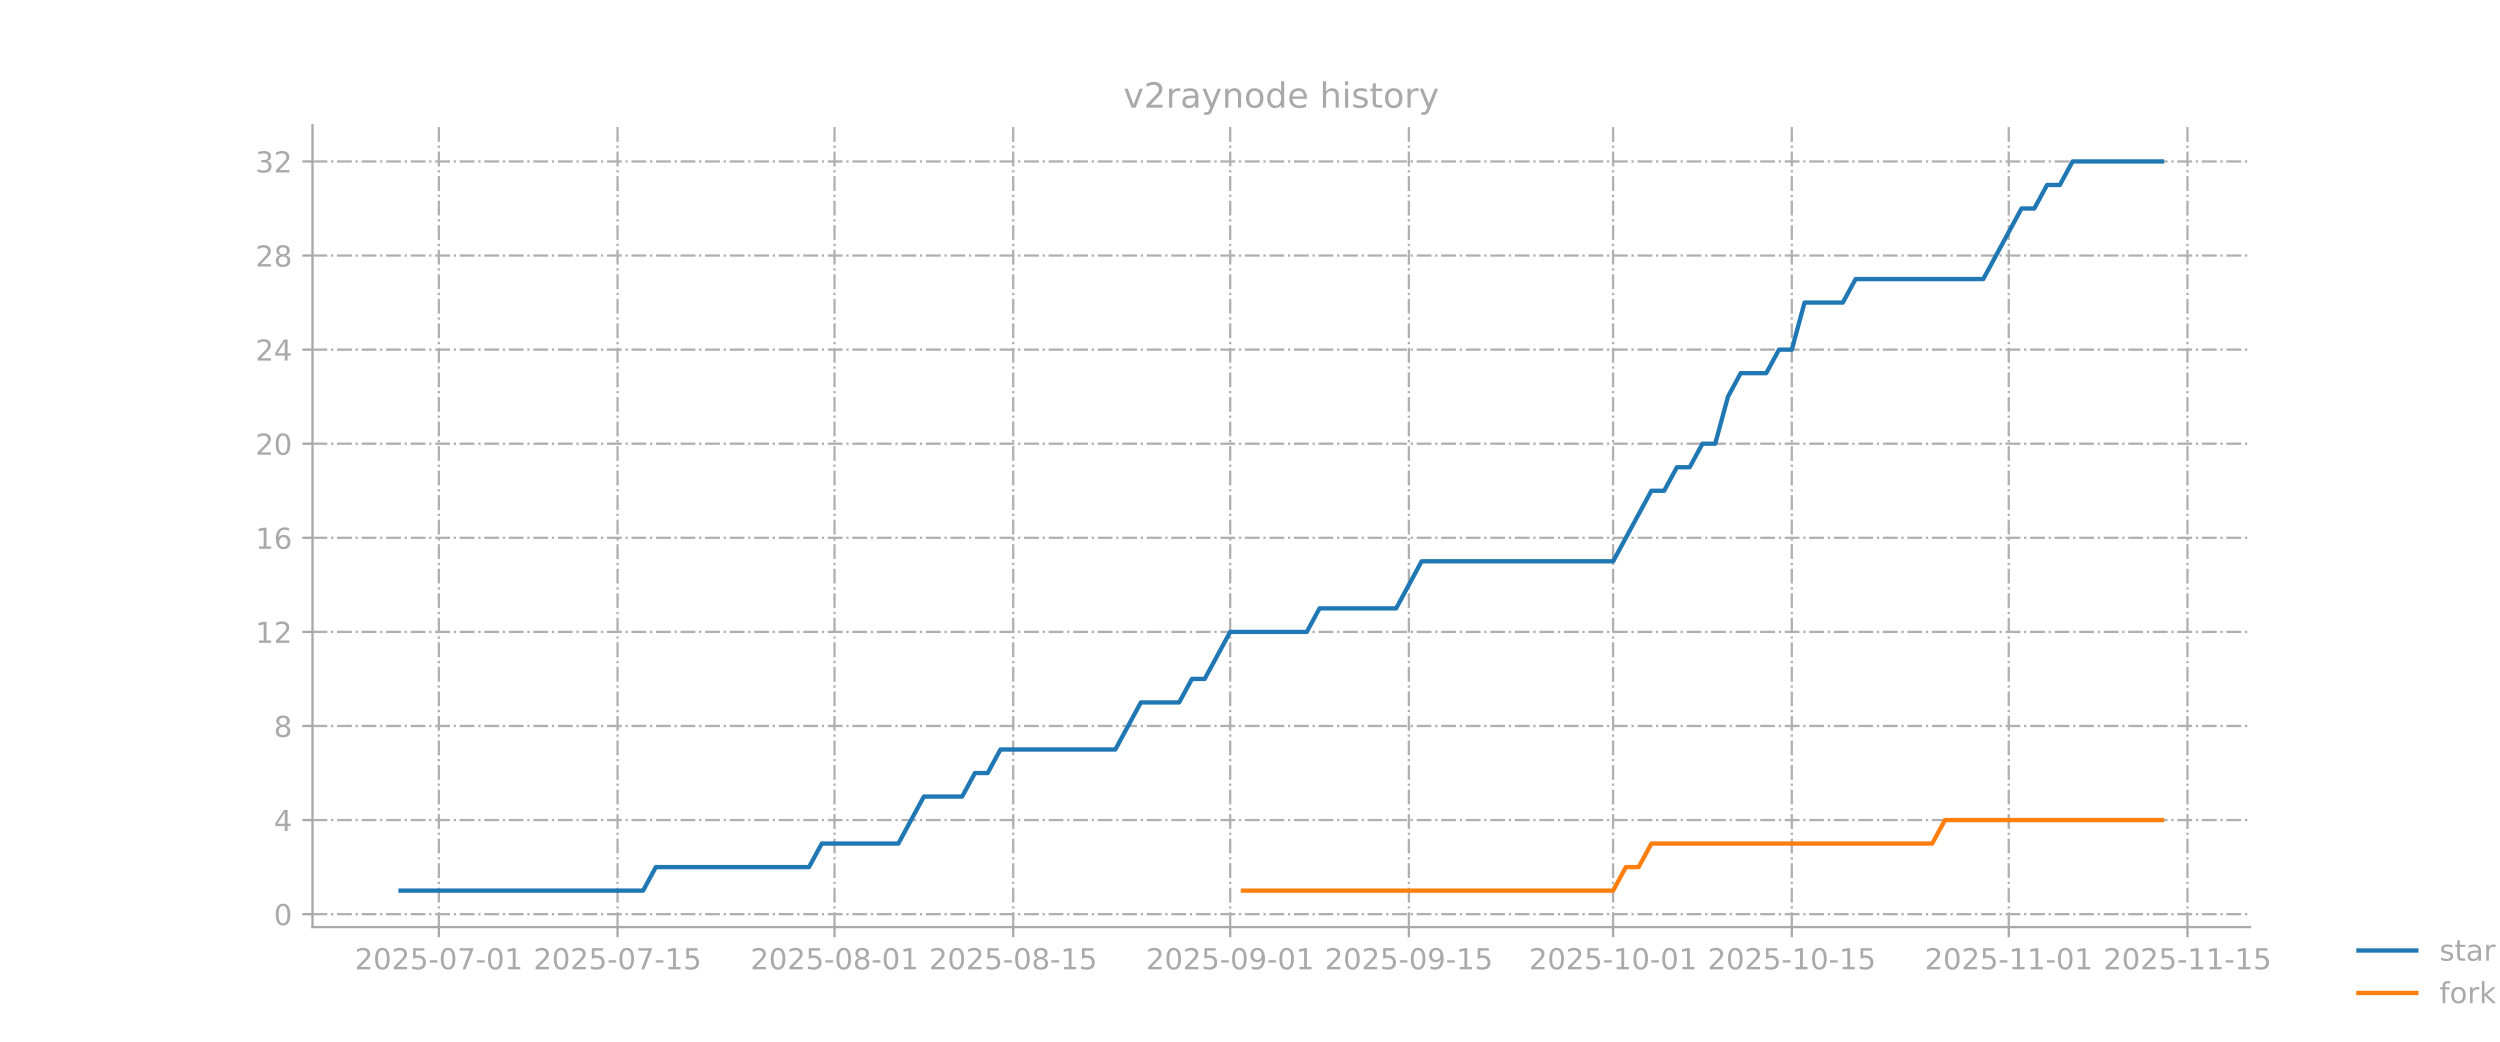
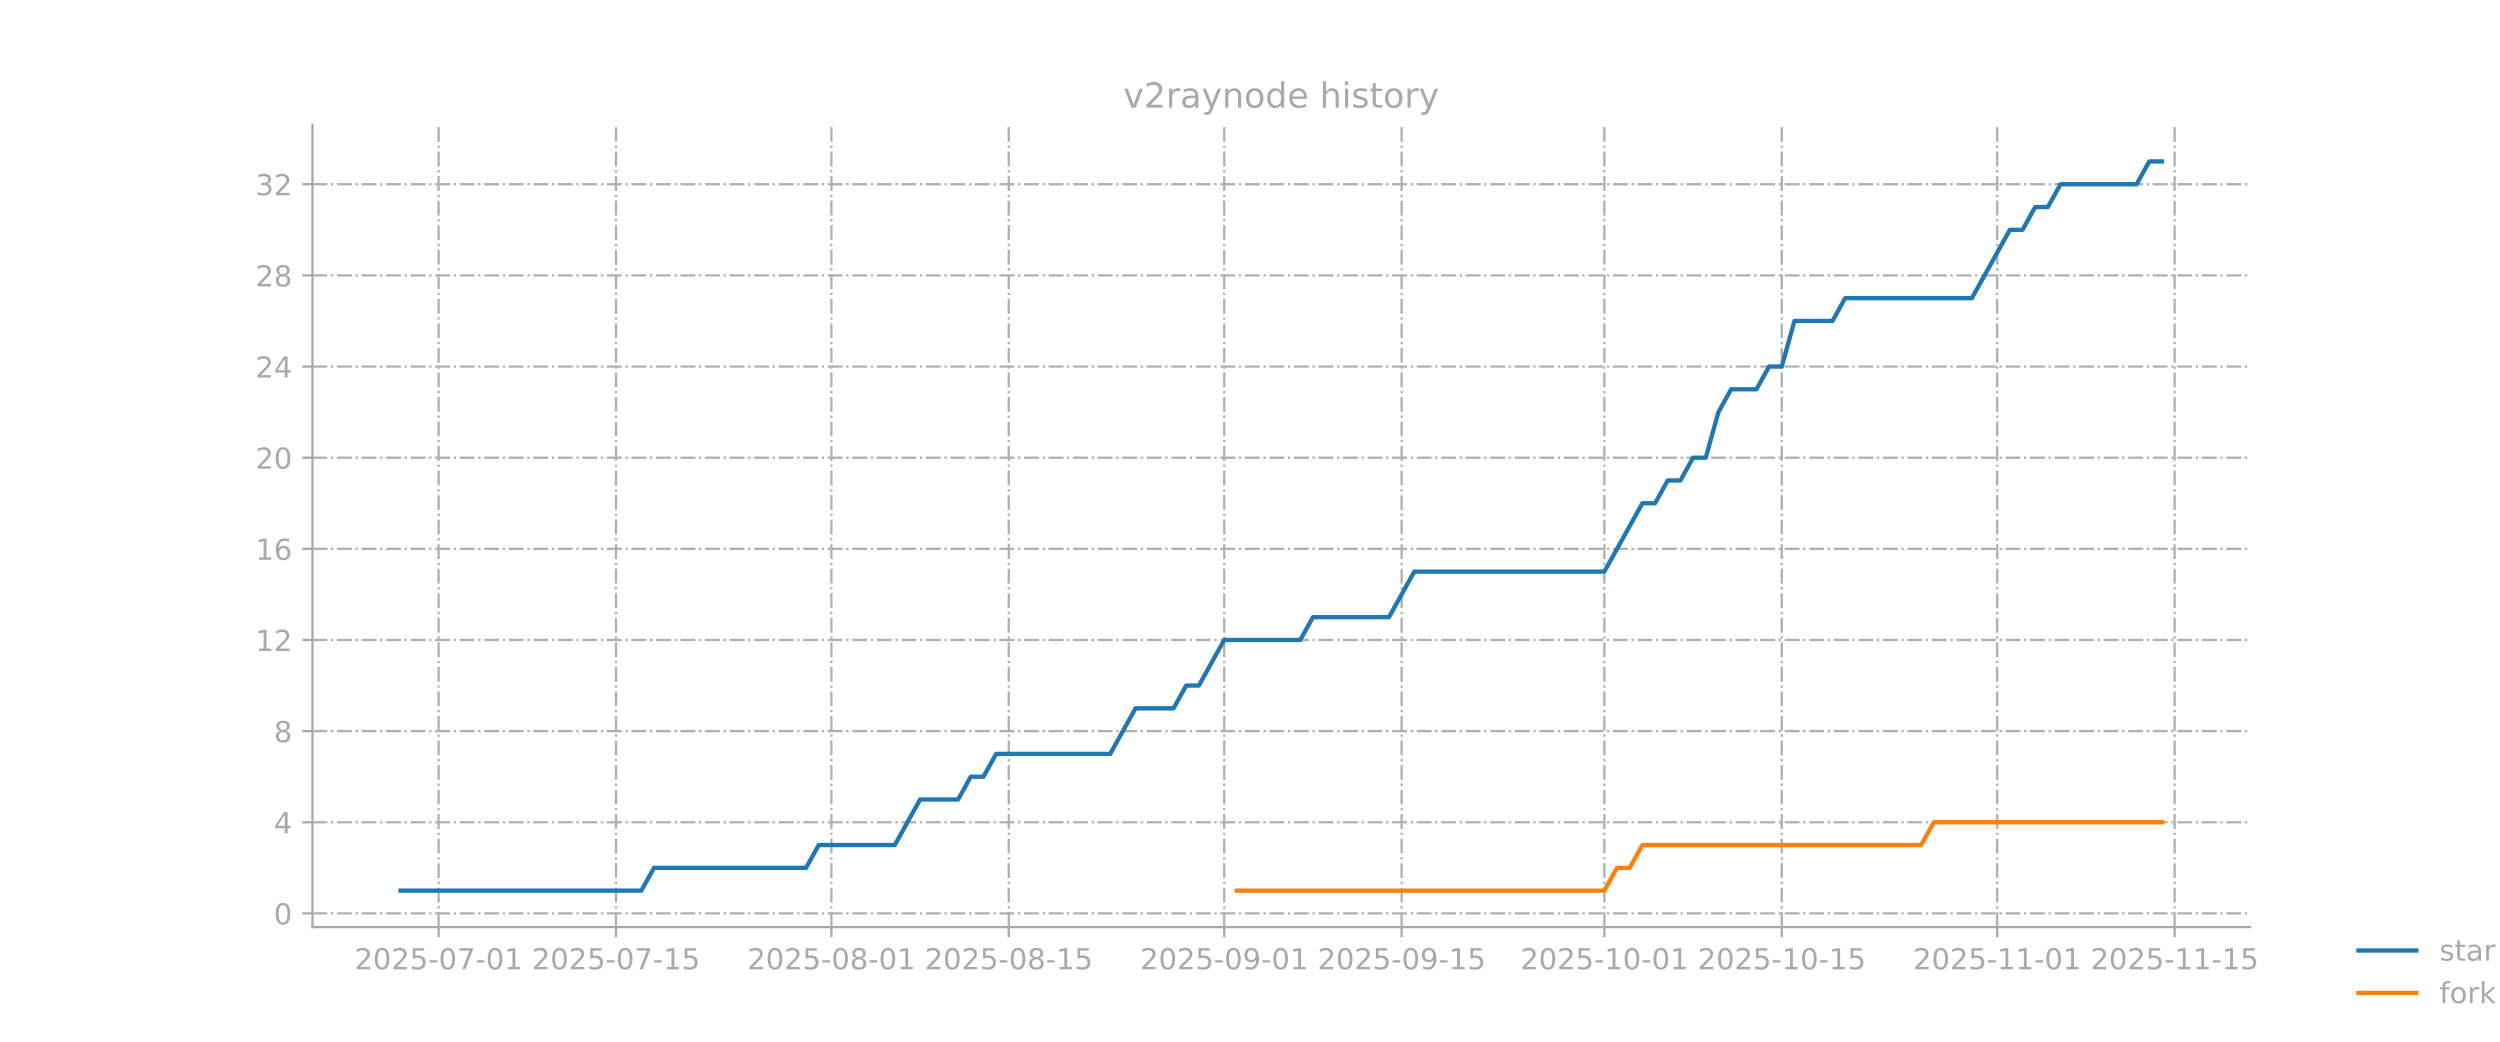
<svg xmlns="http://www.w3.org/2000/svg" xmlns:xlink="http://www.w3.org/1999/xlink" width="864pt" height="360pt" viewBox="0 0 864 360" version="1.1">
  <defs>
    <style type="text/css">*{stroke-linejoin: round; stroke-linecap: butt}</style>
  </defs>
  <g id="figure_1">
    <g id="patch_1">
      <path d="M 0 360  L 864 360  L 864 0  L 0 0  L 0 360  z " style="fill: none; opacity: 0" />
    </g>
    <g id="axes_1">
      <g id="patch_2">
        <path d="M 108 320.4  L 777.6 320.4  L 777.6 43.2  L 108 43.2  L 108 320.4  z " style="fill: none; opacity: 0" />
      </g>
      <g id="matplotlib.axis_1">
        <g id="xtick_1">
          <g id="line2d_1">
-             <path d="M 151.67 320.4  L 151.67 43.2  " clip-path="url(#p8c09ba3466)" style="fill: none; stroke-dasharray: 5.12,1.28,0.8,1.28; stroke-dashoffset: 0; stroke: #b0b0b0; stroke-width: 0.8" />
+             <path d="M 151.574 320.4  L 151.574 43.2  " clip-path="url(#pbf8b6b7a99)" style="fill: none; stroke-dasharray: 5.12,1.28,0.8,1.28; stroke-dashoffset: 0; stroke: #b0b0b0; stroke-width: 0.8" />
          </g>
          <g id="line2d_2">
            <defs>
-               <path id="mf5ca7df40d" d="M 0 0  L 0 3.5  " style="stroke: #a9a9a9; stroke-width: 0.8" />
+               <path id="m676e2b4691" d="M 0 0  L 0 3.5  " style="stroke: #a9a9a9; stroke-width: 0.8" />
            </defs>
            <g>
-               <use xlink:href="#mf5ca7df40d" x="151.67" y="320.4" style="fill: #a9a9a9; stroke: #a9a9a9; stroke-width: 0.8" />
+               <use xlink:href="#m676e2b4691" x="151.574" y="320.4" style="fill: #a9a9a9; stroke: #a9a9a9; stroke-width: 0.8" />
            </g>
          </g>
          <g id="text_1">
-             <g style="fill: #a9a9a9" transform="translate(122.6118 334.9984) scale(0.1 -0.1)">
+             <g style="fill: #a9a9a9" transform="translate(122.5165 334.9984) scale(0.1 -0.1)">
              <defs>
                <path id="DejaVuSans-32" d="M 1228 531  L 3431 531  L 3431 0  L 469 0  L 469 531  Q 828 903 1448 1529  Q 2069 2156 2228 2338  Q 2531 2678 2651 2914  Q 2772 3150 2772 3378  Q 2772 3750 2511 3984  Q 2250 4219 1831 4219  Q 1534 4219 1204 4116  Q 875 4013 500 3803  L 500 4441  Q 881 4594 1212 4672  Q 1544 4750 1819 4750  Q 2544 4750 2975 4387  Q 3406 4025 3406 3419  Q 3406 3131 3298 2873  Q 3191 2616 2906 2266  Q 2828 2175 2409 1742  Q 1991 1309 1228 531  z " transform="scale(0.015625)" />
                <path id="DejaVuSans-30" d="M 2034 4250  Q 1547 4250 1301 3770  Q 1056 3291 1056 2328  Q 1056 1369 1301 889  Q 1547 409 2034 409  Q 2525 409 2770 889  Q 3016 1369 3016 2328  Q 3016 3291 2770 3770  Q 2525 4250 2034 4250  z M 2034 4750  Q 2819 4750 3233 4129  Q 3647 3509 3647 2328  Q 3647 1150 3233 529  Q 2819 -91 2034 -91  Q 1250 -91 836 529  Q 422 1150 422 2328  Q 422 3509 836 4129  Q 1250 4750 2034 4750  z " transform="scale(0.015625)" />
                <path id="DejaVuSans-35" d="M 691 4666  L 3169 4666  L 3169 4134  L 1269 4134  L 1269 2991  Q 1406 3038 1543 3061  Q 1681 3084 1819 3084  Q 2600 3084 3056 2656  Q 3513 2228 3513 1497  Q 3513 744 3044 326  Q 2575 -91 1722 -91  Q 1428 -91 1123 -41  Q 819 9 494 109  L 494 744  Q 775 591 1075 516  Q 1375 441 1709 441  Q 2250 441 2565 725  Q 2881 1009 2881 1497  Q 2881 1984 2565 2268  Q 2250 2553 1709 2553  Q 1456 2553 1204 2497  Q 953 2441 691 2322  L 691 4666  z " transform="scale(0.015625)" />
                <path id="DejaVuSans-2d" d="M 313 2009  L 1997 2009  L 1997 1497  L 313 1497  L 313 2009  z " transform="scale(0.015625)" />
                <path id="DejaVuSans-37" d="M 525 4666  L 3525 4666  L 3525 4397  L 1831 0  L 1172 0  L 2766 4134  L 525 4134  L 525 4666  z " transform="scale(0.015625)" />
                <path id="DejaVuSans-31" d="M 794 531  L 1825 531  L 1825 4091  L 703 3866  L 703 4441  L 1819 4666  L 2450 4666  L 2450 531  L 3481 531  L 3481 0  L 794 0  L 794 531  z " transform="scale(0.015625)" />
              </defs>
              <use xlink:href="#DejaVuSans-32" />
              <use xlink:href="#DejaVuSans-30" transform="translate(63.62305 0)" />
              <use xlink:href="#DejaVuSans-32" transform="translate(127.2461 0)" />
              <use xlink:href="#DejaVuSans-35" transform="translate(190.8691 0)" />
              <use xlink:href="#DejaVuSans-2d" transform="translate(254.4922 0)" />
              <use xlink:href="#DejaVuSans-30" transform="translate(290.5762 0)" />
              <use xlink:href="#DejaVuSans-37" transform="translate(354.1992 0)" />
              <use xlink:href="#DejaVuSans-2d" transform="translate(417.8223 0)" />
              <use xlink:href="#DejaVuSans-30" transform="translate(453.9062 0)" />
              <use xlink:href="#DejaVuSans-31" transform="translate(517.5293 0)" />
            </g>
          </g>
        </g>
        <g id="xtick_2">
          <g id="line2d_3">
-             <path d="M 213.425 320.4  L 213.425 43.2  " clip-path="url(#p8c09ba3466)" style="fill: none; stroke-dasharray: 5.12,1.28,0.8,1.28; stroke-dashoffset: 0; stroke: #b0b0b0; stroke-width: 0.8" />
+             <path d="M 212.885 320.4  L 212.885 43.2  " clip-path="url(#pbf8b6b7a99)" style="fill: none; stroke-dasharray: 5.12,1.28,0.8,1.28; stroke-dashoffset: 0; stroke: #b0b0b0; stroke-width: 0.8" />
          </g>
          <g id="line2d_4">
            <g>
-               <use xlink:href="#mf5ca7df40d" x="213.425" y="320.4" style="fill: #a9a9a9; stroke: #a9a9a9; stroke-width: 0.8" />
+               <use xlink:href="#m676e2b4691" x="212.885" y="320.4" style="fill: #a9a9a9; stroke: #a9a9a9; stroke-width: 0.8" />
            </g>
          </g>
          <g id="text_2">
-             <g style="fill: #a9a9a9" transform="translate(184.3667 334.9984) scale(0.1 -0.1)">
+             <g style="fill: #a9a9a9" transform="translate(183.8272 334.9984) scale(0.1 -0.1)">
              <use xlink:href="#DejaVuSans-32" />
              <use xlink:href="#DejaVuSans-30" transform="translate(63.62305 0)" />
              <use xlink:href="#DejaVuSans-32" transform="translate(127.2461 0)" />
              <use xlink:href="#DejaVuSans-35" transform="translate(190.8691 0)" />
              <use xlink:href="#DejaVuSans-2d" transform="translate(254.4922 0)" />
              <use xlink:href="#DejaVuSans-30" transform="translate(290.5762 0)" />
              <use xlink:href="#DejaVuSans-37" transform="translate(354.1992 0)" />
              <use xlink:href="#DejaVuSans-2d" transform="translate(417.8223 0)" />
              <use xlink:href="#DejaVuSans-31" transform="translate(453.9062 0)" />
              <use xlink:href="#DejaVuSans-35" transform="translate(517.5293 0)" />
            </g>
          </g>
        </g>
        <g id="xtick_3">
          <g id="line2d_5">
-             <path d="M 288.413 320.4  L 288.413 43.2  " clip-path="url(#p8c09ba3466)" style="fill: none; stroke-dasharray: 5.12,1.28,0.8,1.28; stroke-dashoffset: 0; stroke: #b0b0b0; stroke-width: 0.8" />
+             <path d="M 287.334 320.4  L 287.334 43.2  " clip-path="url(#pbf8b6b7a99)" style="fill: none; stroke-dasharray: 5.12,1.28,0.8,1.28; stroke-dashoffset: 0; stroke: #b0b0b0; stroke-width: 0.8" />
          </g>
          <g id="line2d_6">
            <g>
-               <use xlink:href="#mf5ca7df40d" x="288.413" y="320.4" style="fill: #a9a9a9; stroke: #a9a9a9; stroke-width: 0.8" />
+               <use xlink:href="#m676e2b4691" x="287.334" y="320.4" style="fill: #a9a9a9; stroke: #a9a9a9; stroke-width: 0.8" />
            </g>
          </g>
          <g id="text_3">
-             <g style="fill: #a9a9a9" transform="translate(259.3548 334.9984) scale(0.1 -0.1)">
+             <g style="fill: #a9a9a9" transform="translate(258.2759 334.9984) scale(0.1 -0.1)">
              <defs>
                <path id="DejaVuSans-38" d="M 2034 2216  Q 1584 2216 1326 1975  Q 1069 1734 1069 1313  Q 1069 891 1326 650  Q 1584 409 2034 409  Q 2484 409 2743 651  Q 3003 894 3003 1313  Q 3003 1734 2745 1975  Q 2488 2216 2034 2216  z M 1403 2484  Q 997 2584 770 2862  Q 544 3141 544 3541  Q 544 4100 942 4425  Q 1341 4750 2034 4750  Q 2731 4750 3128 4425  Q 3525 4100 3525 3541  Q 3525 3141 3298 2862  Q 3072 2584 2669 2484  Q 3125 2378 3379 2068  Q 3634 1759 3634 1313  Q 3634 634 3220 271  Q 2806 -91 2034 -91  Q 1263 -91 848 271  Q 434 634 434 1313  Q 434 1759 690 2068  Q 947 2378 1403 2484  z M 1172 3481  Q 1172 3119 1398 2916  Q 1625 2713 2034 2713  Q 2441 2713 2670 2916  Q 2900 3119 2900 3481  Q 2900 3844 2670 4047  Q 2441 4250 2034 4250  Q 1625 4250 1398 4047  Q 1172 3844 1172 3481  z " transform="scale(0.015625)" />
              </defs>
              <use xlink:href="#DejaVuSans-32" />
              <use xlink:href="#DejaVuSans-30" transform="translate(63.62305 0)" />
              <use xlink:href="#DejaVuSans-32" transform="translate(127.2461 0)" />
              <use xlink:href="#DejaVuSans-35" transform="translate(190.8691 0)" />
              <use xlink:href="#DejaVuSans-2d" transform="translate(254.4922 0)" />
              <use xlink:href="#DejaVuSans-30" transform="translate(290.5762 0)" />
              <use xlink:href="#DejaVuSans-38" transform="translate(354.1992 0)" />
              <use xlink:href="#DejaVuSans-2d" transform="translate(417.8223 0)" />
              <use xlink:href="#DejaVuSans-30" transform="translate(453.9062 0)" />
              <use xlink:href="#DejaVuSans-31" transform="translate(517.5293 0)" />
            </g>
          </g>
        </g>
        <g id="xtick_4">
          <g id="line2d_7">
-             <path d="M 350.168 320.4  L 350.168 43.2  " clip-path="url(#p8c09ba3466)" style="fill: none; stroke-dasharray: 5.12,1.28,0.8,1.28; stroke-dashoffset: 0; stroke: #b0b0b0; stroke-width: 0.8" />
+             <path d="M 348.644 320.4  L 348.644 43.2  " clip-path="url(#pbf8b6b7a99)" style="fill: none; stroke-dasharray: 5.12,1.28,0.8,1.28; stroke-dashoffset: 0; stroke: #b0b0b0; stroke-width: 0.8" />
          </g>
          <g id="line2d_8">
            <g>
-               <use xlink:href="#mf5ca7df40d" x="350.168" y="320.4" style="fill: #a9a9a9; stroke: #a9a9a9; stroke-width: 0.8" />
+               <use xlink:href="#m676e2b4691" x="348.644" y="320.4" style="fill: #a9a9a9; stroke: #a9a9a9; stroke-width: 0.8" />
            </g>
          </g>
          <g id="text_4">
-             <g style="fill: #a9a9a9" transform="translate(321.1098 334.9984) scale(0.1 -0.1)">
+             <g style="fill: #a9a9a9" transform="translate(319.5865 334.9984) scale(0.1 -0.1)">
              <use xlink:href="#DejaVuSans-32" />
              <use xlink:href="#DejaVuSans-30" transform="translate(63.62305 0)" />
              <use xlink:href="#DejaVuSans-32" transform="translate(127.2461 0)" />
              <use xlink:href="#DejaVuSans-35" transform="translate(190.8691 0)" />
              <use xlink:href="#DejaVuSans-2d" transform="translate(254.4922 0)" />
              <use xlink:href="#DejaVuSans-30" transform="translate(290.5762 0)" />
              <use xlink:href="#DejaVuSans-38" transform="translate(354.1992 0)" />
              <use xlink:href="#DejaVuSans-2d" transform="translate(417.8223 0)" />
              <use xlink:href="#DejaVuSans-31" transform="translate(453.9062 0)" />
              <use xlink:href="#DejaVuSans-35" transform="translate(517.5293 0)" />
            </g>
          </g>
        </g>
        <g id="xtick_5">
          <g id="line2d_9">
-             <path d="M 425.156 320.4  L 425.156 43.2  " clip-path="url(#p8c09ba3466)" style="fill: none; stroke-dasharray: 5.12,1.28,0.8,1.28; stroke-dashoffset: 0; stroke: #b0b0b0; stroke-width: 0.8" />
+             <path d="M 423.093 320.4  L 423.093 43.2  " clip-path="url(#pbf8b6b7a99)" style="fill: none; stroke-dasharray: 5.12,1.28,0.8,1.28; stroke-dashoffset: 0; stroke: #b0b0b0; stroke-width: 0.8" />
          </g>
          <g id="line2d_10">
            <g>
-               <use xlink:href="#mf5ca7df40d" x="425.156" y="320.4" style="fill: #a9a9a9; stroke: #a9a9a9; stroke-width: 0.8" />
+               <use xlink:href="#m676e2b4691" x="423.093" y="320.4" style="fill: #a9a9a9; stroke: #a9a9a9; stroke-width: 0.8" />
            </g>
          </g>
          <g id="text_5">
-             <g style="fill: #a9a9a9" transform="translate(396.0979 334.9984) scale(0.1 -0.1)">
+             <g style="fill: #a9a9a9" transform="translate(394.0352 334.9984) scale(0.1 -0.1)">
              <defs>
                <path id="DejaVuSans-39" d="M 703 97  L 703 672  Q 941 559 1184 500  Q 1428 441 1663 441  Q 2288 441 2617 861  Q 2947 1281 2994 2138  Q 2813 1869 2534 1725  Q 2256 1581 1919 1581  Q 1219 1581 811 2004  Q 403 2428 403 3163  Q 403 3881 828 4315  Q 1253 4750 1959 4750  Q 2769 4750 3195 4129  Q 3622 3509 3622 2328  Q 3622 1225 3098 567  Q 2575 -91 1691 -91  Q 1453 -91 1209 -44  Q 966 3 703 97  z M 1959 2075  Q 2384 2075 2632 2365  Q 2881 2656 2881 3163  Q 2881 3666 2632 3958  Q 2384 4250 1959 4250  Q 1534 4250 1286 3958  Q 1038 3666 1038 3163  Q 1038 2656 1286 2365  Q 1534 2075 1959 2075  z " transform="scale(0.015625)" />
              </defs>
              <use xlink:href="#DejaVuSans-32" />
              <use xlink:href="#DejaVuSans-30" transform="translate(63.62305 0)" />
              <use xlink:href="#DejaVuSans-32" transform="translate(127.2461 0)" />
              <use xlink:href="#DejaVuSans-35" transform="translate(190.8691 0)" />
              <use xlink:href="#DejaVuSans-2d" transform="translate(254.4922 0)" />
              <use xlink:href="#DejaVuSans-30" transform="translate(290.5762 0)" />
              <use xlink:href="#DejaVuSans-39" transform="translate(354.1992 0)" />
              <use xlink:href="#DejaVuSans-2d" transform="translate(417.8223 0)" />
              <use xlink:href="#DejaVuSans-30" transform="translate(453.9062 0)" />
              <use xlink:href="#DejaVuSans-31" transform="translate(517.5293 0)" />
            </g>
          </g>
        </g>
        <g id="xtick_6">
          <g id="line2d_11">
-             <path d="M 486.911 320.4  L 486.911 43.2  " clip-path="url(#p8c09ba3466)" style="fill: none; stroke-dasharray: 5.12,1.28,0.8,1.28; stroke-dashoffset: 0; stroke: #b0b0b0; stroke-width: 0.8" />
+             <path d="M 484.404 320.4  L 484.404 43.2  " clip-path="url(#pbf8b6b7a99)" style="fill: none; stroke-dasharray: 5.12,1.28,0.8,1.28; stroke-dashoffset: 0; stroke: #b0b0b0; stroke-width: 0.8" />
          </g>
          <g id="line2d_12">
            <g>
-               <use xlink:href="#mf5ca7df40d" x="486.911" y="320.4" style="fill: #a9a9a9; stroke: #a9a9a9; stroke-width: 0.8" />
+               <use xlink:href="#m676e2b4691" x="484.404" y="320.4" style="fill: #a9a9a9; stroke: #a9a9a9; stroke-width: 0.8" />
            </g>
          </g>
          <g id="text_6">
-             <g style="fill: #a9a9a9" transform="translate(457.8529 334.9984) scale(0.1 -0.1)">
+             <g style="fill: #a9a9a9" transform="translate(455.3458 334.9984) scale(0.1 -0.1)">
              <use xlink:href="#DejaVuSans-32" />
              <use xlink:href="#DejaVuSans-30" transform="translate(63.62305 0)" />
              <use xlink:href="#DejaVuSans-32" transform="translate(127.2461 0)" />
              <use xlink:href="#DejaVuSans-35" transform="translate(190.8691 0)" />
              <use xlink:href="#DejaVuSans-2d" transform="translate(254.4922 0)" />
              <use xlink:href="#DejaVuSans-30" transform="translate(290.5762 0)" />
              <use xlink:href="#DejaVuSans-39" transform="translate(354.1992 0)" />
              <use xlink:href="#DejaVuSans-2d" transform="translate(417.8223 0)" />
              <use xlink:href="#DejaVuSans-31" transform="translate(453.9062 0)" />
              <use xlink:href="#DejaVuSans-35" transform="translate(517.5293 0)" />
            </g>
          </g>
        </g>
        <g id="xtick_7">
          <g id="line2d_13">
-             <path d="M 557.488 320.4  L 557.488 43.2  " clip-path="url(#p8c09ba3466)" style="fill: none; stroke-dasharray: 5.12,1.28,0.8,1.28; stroke-dashoffset: 0; stroke: #b0b0b0; stroke-width: 0.8" />
+             <path d="M 554.473 320.4  L 554.473 43.2  " clip-path="url(#pbf8b6b7a99)" style="fill: none; stroke-dasharray: 5.12,1.28,0.8,1.28; stroke-dashoffset: 0; stroke: #b0b0b0; stroke-width: 0.8" />
          </g>
          <g id="line2d_14">
            <g>
-               <use xlink:href="#mf5ca7df40d" x="557.488" y="320.4" style="fill: #a9a9a9; stroke: #a9a9a9; stroke-width: 0.8" />
+               <use xlink:href="#m676e2b4691" x="554.473" y="320.4" style="fill: #a9a9a9; stroke: #a9a9a9; stroke-width: 0.8" />
            </g>
          </g>
          <g id="text_7">
-             <g style="fill: #a9a9a9" transform="translate(528.4299 334.9984) scale(0.1 -0.1)">
+             <g style="fill: #a9a9a9" transform="translate(525.4152 334.9984) scale(0.1 -0.1)">
              <use xlink:href="#DejaVuSans-32" />
              <use xlink:href="#DejaVuSans-30" transform="translate(63.62305 0)" />
              <use xlink:href="#DejaVuSans-32" transform="translate(127.2461 0)" />
              <use xlink:href="#DejaVuSans-35" transform="translate(190.8691 0)" />
              <use xlink:href="#DejaVuSans-2d" transform="translate(254.4922 0)" />
              <use xlink:href="#DejaVuSans-31" transform="translate(290.5762 0)" />
              <use xlink:href="#DejaVuSans-30" transform="translate(354.1992 0)" />
              <use xlink:href="#DejaVuSans-2d" transform="translate(417.8223 0)" />
              <use xlink:href="#DejaVuSans-30" transform="translate(453.9062 0)" />
              <use xlink:href="#DejaVuSans-31" transform="translate(517.5293 0)" />
            </g>
          </g>
        </g>
        <g id="xtick_8">
          <g id="line2d_15">
-             <path d="M 619.243 320.4  L 619.243 43.2  " clip-path="url(#p8c09ba3466)" style="fill: none; stroke-dasharray: 5.12,1.28,0.8,1.28; stroke-dashoffset: 0; stroke: #b0b0b0; stroke-width: 0.8" />
+             <path d="M 615.784 320.4  L 615.784 43.2  " clip-path="url(#pbf8b6b7a99)" style="fill: none; stroke-dasharray: 5.12,1.28,0.8,1.28; stroke-dashoffset: 0; stroke: #b0b0b0; stroke-width: 0.8" />
          </g>
          <g id="line2d_16">
            <g>
-               <use xlink:href="#mf5ca7df40d" x="619.243" y="320.4" style="fill: #a9a9a9; stroke: #a9a9a9; stroke-width: 0.8" />
+               <use xlink:href="#m676e2b4691" x="615.784" y="320.4" style="fill: #a9a9a9; stroke: #a9a9a9; stroke-width: 0.8" />
            </g>
          </g>
          <g id="text_8">
-             <g style="fill: #a9a9a9" transform="translate(590.1849 334.9984) scale(0.1 -0.1)">
+             <g style="fill: #a9a9a9" transform="translate(586.7258 334.9984) scale(0.1 -0.1)">
              <use xlink:href="#DejaVuSans-32" />
              <use xlink:href="#DejaVuSans-30" transform="translate(63.62305 0)" />
              <use xlink:href="#DejaVuSans-32" transform="translate(127.2461 0)" />
              <use xlink:href="#DejaVuSans-35" transform="translate(190.8691 0)" />
              <use xlink:href="#DejaVuSans-2d" transform="translate(254.4922 0)" />
              <use xlink:href="#DejaVuSans-31" transform="translate(290.5762 0)" />
              <use xlink:href="#DejaVuSans-30" transform="translate(354.1992 0)" />
              <use xlink:href="#DejaVuSans-2d" transform="translate(417.8223 0)" />
              <use xlink:href="#DejaVuSans-31" transform="translate(453.9062 0)" />
              <use xlink:href="#DejaVuSans-35" transform="translate(517.5293 0)" />
            </g>
          </g>
        </g>
        <g id="xtick_9">
          <g id="line2d_17">
-             <path d="M 694.231 320.4  L 694.231 43.2  " clip-path="url(#p8c09ba3466)" style="fill: none; stroke-dasharray: 5.12,1.28,0.8,1.28; stroke-dashoffset: 0; stroke: #b0b0b0; stroke-width: 0.8" />
+             <path d="M 690.232 320.4  L 690.232 43.2  " clip-path="url(#pbf8b6b7a99)" style="fill: none; stroke-dasharray: 5.12,1.28,0.8,1.28; stroke-dashoffset: 0; stroke: #b0b0b0; stroke-width: 0.8" />
          </g>
          <g id="line2d_18">
            <g>
-               <use xlink:href="#mf5ca7df40d" x="694.231" y="320.4" style="fill: #a9a9a9; stroke: #a9a9a9; stroke-width: 0.8" />
+               <use xlink:href="#m676e2b4691" x="690.232" y="320.4" style="fill: #a9a9a9; stroke: #a9a9a9; stroke-width: 0.8" />
            </g>
          </g>
          <g id="text_9">
-             <g style="fill: #a9a9a9" transform="translate(665.173 334.9984) scale(0.1 -0.1)">
+             <g style="fill: #a9a9a9" transform="translate(661.1745 334.9984) scale(0.1 -0.1)">
              <use xlink:href="#DejaVuSans-32" />
              <use xlink:href="#DejaVuSans-30" transform="translate(63.62305 0)" />
              <use xlink:href="#DejaVuSans-32" transform="translate(127.2461 0)" />
              <use xlink:href="#DejaVuSans-35" transform="translate(190.8691 0)" />
              <use xlink:href="#DejaVuSans-2d" transform="translate(254.4922 0)" />
              <use xlink:href="#DejaVuSans-31" transform="translate(290.5762 0)" />
              <use xlink:href="#DejaVuSans-31" transform="translate(354.1992 0)" />
              <use xlink:href="#DejaVuSans-2d" transform="translate(417.8223 0)" />
              <use xlink:href="#DejaVuSans-30" transform="translate(453.9062 0)" />
              <use xlink:href="#DejaVuSans-31" transform="translate(517.5293 0)" />
            </g>
          </g>
        </g>
        <g id="xtick_10">
          <g id="line2d_19">
-             <path d="M 755.986 320.4  L 755.986 43.2  " clip-path="url(#p8c09ba3466)" style="fill: none; stroke-dasharray: 5.12,1.28,0.8,1.28; stroke-dashoffset: 0; stroke: #b0b0b0; stroke-width: 0.8" />
+             <path d="M 751.543 320.4  L 751.543 43.2  " clip-path="url(#pbf8b6b7a99)" style="fill: none; stroke-dasharray: 5.12,1.28,0.8,1.28; stroke-dashoffset: 0; stroke: #b0b0b0; stroke-width: 0.8" />
          </g>
          <g id="line2d_20">
            <g>
-               <use xlink:href="#mf5ca7df40d" x="755.986" y="320.4" style="fill: #a9a9a9; stroke: #a9a9a9; stroke-width: 0.8" />
+               <use xlink:href="#m676e2b4691" x="751.543" y="320.4" style="fill: #a9a9a9; stroke: #a9a9a9; stroke-width: 0.8" />
            </g>
          </g>
          <g id="text_10">
-             <g style="fill: #a9a9a9" transform="translate(726.928 334.9984) scale(0.1 -0.1)">
+             <g style="fill: #a9a9a9" transform="translate(722.4852 334.9984) scale(0.1 -0.1)">
              <use xlink:href="#DejaVuSans-32" />
              <use xlink:href="#DejaVuSans-30" transform="translate(63.62305 0)" />
              <use xlink:href="#DejaVuSans-32" transform="translate(127.2461 0)" />
              <use xlink:href="#DejaVuSans-35" transform="translate(190.8691 0)" />
              <use xlink:href="#DejaVuSans-2d" transform="translate(254.4922 0)" />
              <use xlink:href="#DejaVuSans-31" transform="translate(290.5762 0)" />
              <use xlink:href="#DejaVuSans-31" transform="translate(354.1992 0)" />
              <use xlink:href="#DejaVuSans-2d" transform="translate(417.8223 0)" />
              <use xlink:href="#DejaVuSans-31" transform="translate(453.9062 0)" />
              <use xlink:href="#DejaVuSans-35" transform="translate(517.5293 0)" />
            </g>
          </g>
        </g>
      </g>
      <g id="matplotlib.axis_2">
        <g id="ytick_1">
          <g id="line2d_21">
-             <path d="M 108 315.929  L 777.6 315.929  " clip-path="url(#p8c09ba3466)" style="fill: none; stroke-dasharray: 5.12,1.28,0.8,1.28; stroke-dashoffset: 0; stroke: #b0b0b0; stroke-width: 0.8" />
+             <path d="M 108 315.675  L 777.6 315.675  " clip-path="url(#pbf8b6b7a99)" style="fill: none; stroke-dasharray: 5.12,1.28,0.8,1.28; stroke-dashoffset: 0; stroke: #b0b0b0; stroke-width: 0.8" />
          </g>
          <g id="line2d_22">
            <defs>
-               <path id="m70a806423f" d="M 0 0  L -3.5 0  " style="stroke: #a9a9a9; stroke-width: 0.8" />
+               <path id="m8497c9f323" d="M 0 0  L -3.5 0  " style="stroke: #a9a9a9; stroke-width: 0.8" />
            </defs>
            <g>
-               <use xlink:href="#m70a806423f" x="108" y="315.929" style="fill: #a9a9a9; stroke: #a9a9a9; stroke-width: 0.8" />
+               <use xlink:href="#m8497c9f323" x="108" y="315.675" style="fill: #a9a9a9; stroke: #a9a9a9; stroke-width: 0.8" />
            </g>
          </g>
          <g id="text_11">
-             <g style="fill: #a9a9a9" transform="translate(94.6375 319.7283) scale(0.1 -0.1)">
+             <g style="fill: #a9a9a9" transform="translate(94.6375 319.4742) scale(0.1 -0.1)">
              <use xlink:href="#DejaVuSans-30" />
            </g>
          </g>
        </g>
        <g id="ytick_2">
          <g id="line2d_23">
-             <path d="M 108 283.413  L 777.6 283.413  " clip-path="url(#p8c09ba3466)" style="fill: none; stroke-dasharray: 5.12,1.28,0.8,1.28; stroke-dashoffset: 0; stroke: #b0b0b0; stroke-width: 0.8" />
+             <path d="M 108 284.175  L 777.6 284.175  " clip-path="url(#pbf8b6b7a99)" style="fill: none; stroke-dasharray: 5.12,1.28,0.8,1.28; stroke-dashoffset: 0; stroke: #b0b0b0; stroke-width: 0.8" />
          </g>
          <g id="line2d_24">
            <g>
-               <use xlink:href="#m70a806423f" x="108" y="283.413" style="fill: #a9a9a9; stroke: #a9a9a9; stroke-width: 0.8" />
+               <use xlink:href="#m8497c9f323" x="108" y="284.175" style="fill: #a9a9a9; stroke: #a9a9a9; stroke-width: 0.8" />
            </g>
          </g>
          <g id="text_12">
-             <g style="fill: #a9a9a9" transform="translate(94.6375 287.2121) scale(0.1 -0.1)">
+             <g style="fill: #a9a9a9" transform="translate(94.6375 287.9742) scale(0.1 -0.1)">
              <defs>
                <path id="DejaVuSans-34" d="M 2419 4116  L 825 1625  L 2419 1625  L 2419 4116  z M 2253 4666  L 3047 4666  L 3047 1625  L 3713 1625  L 3713 1100  L 3047 1100  L 3047 0  L 2419 0  L 2419 1100  L 313 1100  L 313 1709  L 2253 4666  z " transform="scale(0.015625)" />
              </defs>
              <use xlink:href="#DejaVuSans-34" />
            </g>
          </g>
        </g>
        <g id="ytick_3">
          <g id="line2d_25">
-             <path d="M 108 250.897  L 777.6 250.897  " clip-path="url(#p8c09ba3466)" style="fill: none; stroke-dasharray: 5.12,1.28,0.8,1.28; stroke-dashoffset: 0; stroke: #b0b0b0; stroke-width: 0.8" />
+             <path d="M 108 252.675  L 777.6 252.675  " clip-path="url(#pbf8b6b7a99)" style="fill: none; stroke-dasharray: 5.12,1.28,0.8,1.28; stroke-dashoffset: 0; stroke: #b0b0b0; stroke-width: 0.8" />
          </g>
          <g id="line2d_26">
            <g>
-               <use xlink:href="#m70a806423f" x="108" y="250.897" style="fill: #a9a9a9; stroke: #a9a9a9; stroke-width: 0.8" />
+               <use xlink:href="#m8497c9f323" x="108" y="252.675" style="fill: #a9a9a9; stroke: #a9a9a9; stroke-width: 0.8" />
            </g>
          </g>
          <g id="text_13">
-             <g style="fill: #a9a9a9" transform="translate(94.6375 254.696) scale(0.1 -0.1)">
+             <g style="fill: #a9a9a9" transform="translate(94.6375 256.4742) scale(0.1 -0.1)">
              <use xlink:href="#DejaVuSans-38" />
            </g>
          </g>
        </g>
        <g id="ytick_4">
          <g id="line2d_27">
-             <path d="M 108 218.381  L 777.6 218.381  " clip-path="url(#p8c09ba3466)" style="fill: none; stroke-dasharray: 5.12,1.28,0.8,1.28; stroke-dashoffset: 0; stroke: #b0b0b0; stroke-width: 0.8" />
+             <path d="M 108 221.175  L 777.6 221.175  " clip-path="url(#pbf8b6b7a99)" style="fill: none; stroke-dasharray: 5.12,1.28,0.8,1.28; stroke-dashoffset: 0; stroke: #b0b0b0; stroke-width: 0.8" />
          </g>
          <g id="line2d_28">
            <g>
-               <use xlink:href="#m70a806423f" x="108" y="218.381" style="fill: #a9a9a9; stroke: #a9a9a9; stroke-width: 0.8" />
+               <use xlink:href="#m8497c9f323" x="108" y="221.175" style="fill: #a9a9a9; stroke: #a9a9a9; stroke-width: 0.8" />
            </g>
          </g>
          <g id="text_14">
-             <g style="fill: #a9a9a9" transform="translate(88.275 222.1799) scale(0.1 -0.1)">
+             <g style="fill: #a9a9a9" transform="translate(88.275 224.9742) scale(0.1 -0.1)">
              <use xlink:href="#DejaVuSans-31" />
              <use xlink:href="#DejaVuSans-32" transform="translate(63.62305 0)" />
            </g>
          </g>
        </g>
        <g id="ytick_5">
          <g id="line2d_29">
-             <path d="M 108 185.865  L 777.6 185.865  " clip-path="url(#p8c09ba3466)" style="fill: none; stroke-dasharray: 5.12,1.28,0.8,1.28; stroke-dashoffset: 0; stroke: #b0b0b0; stroke-width: 0.8" />
+             <path d="M 108 189.675  L 777.6 189.675  " clip-path="url(#pbf8b6b7a99)" style="fill: none; stroke-dasharray: 5.12,1.28,0.8,1.28; stroke-dashoffset: 0; stroke: #b0b0b0; stroke-width: 0.8" />
          </g>
          <g id="line2d_30">
            <g>
-               <use xlink:href="#m70a806423f" x="108" y="185.865" style="fill: #a9a9a9; stroke: #a9a9a9; stroke-width: 0.8" />
+               <use xlink:href="#m8497c9f323" x="108" y="189.675" style="fill: #a9a9a9; stroke: #a9a9a9; stroke-width: 0.8" />
            </g>
          </g>
          <g id="text_15">
-             <g style="fill: #a9a9a9" transform="translate(88.275 189.6637) scale(0.1 -0.1)">
+             <g style="fill: #a9a9a9" transform="translate(88.275 193.4742) scale(0.1 -0.1)">
              <defs>
                <path id="DejaVuSans-36" d="M 2113 2584  Q 1688 2584 1439 2293  Q 1191 2003 1191 1497  Q 1191 994 1439 701  Q 1688 409 2113 409  Q 2538 409 2786 701  Q 3034 994 3034 1497  Q 3034 2003 2786 2293  Q 2538 2584 2113 2584  z M 3366 4563  L 3366 3988  Q 3128 4100 2886 4159  Q 2644 4219 2406 4219  Q 1781 4219 1451 3797  Q 1122 3375 1075 2522  Q 1259 2794 1537 2939  Q 1816 3084 2150 3084  Q 2853 3084 3261 2657  Q 3669 2231 3669 1497  Q 3669 778 3244 343  Q 2819 -91 2113 -91  Q 1303 -91 875 529  Q 447 1150 447 2328  Q 447 3434 972 4092  Q 1497 4750 2381 4750  Q 2619 4750 2861 4703  Q 3103 4656 3366 4563  z " transform="scale(0.015625)" />
              </defs>
              <use xlink:href="#DejaVuSans-31" />
              <use xlink:href="#DejaVuSans-36" transform="translate(63.62305 0)" />
            </g>
          </g>
        </g>
        <g id="ytick_6">
          <g id="line2d_31">
-             <path d="M 108 153.348  L 777.6 153.348  " clip-path="url(#p8c09ba3466)" style="fill: none; stroke-dasharray: 5.12,1.28,0.8,1.28; stroke-dashoffset: 0; stroke: #b0b0b0; stroke-width: 0.8" />
+             <path d="M 108 158.175  L 777.6 158.175  " clip-path="url(#pbf8b6b7a99)" style="fill: none; stroke-dasharray: 5.12,1.28,0.8,1.28; stroke-dashoffset: 0; stroke: #b0b0b0; stroke-width: 0.8" />
          </g>
          <g id="line2d_32">
            <g>
-               <use xlink:href="#m70a806423f" x="108" y="153.348" style="fill: #a9a9a9; stroke: #a9a9a9; stroke-width: 0.8" />
+               <use xlink:href="#m8497c9f323" x="108" y="158.175" style="fill: #a9a9a9; stroke: #a9a9a9; stroke-width: 0.8" />
            </g>
          </g>
          <g id="text_16">
-             <g style="fill: #a9a9a9" transform="translate(88.275 157.1476) scale(0.1 -0.1)">
+             <g style="fill: #a9a9a9" transform="translate(88.275 161.9742) scale(0.1 -0.1)">
              <use xlink:href="#DejaVuSans-32" />
              <use xlink:href="#DejaVuSans-30" transform="translate(63.62305 0)" />
            </g>
          </g>
        </g>
        <g id="ytick_7">
          <g id="line2d_33">
-             <path d="M 108 120.832  L 777.6 120.832  " clip-path="url(#p8c09ba3466)" style="fill: none; stroke-dasharray: 5.12,1.28,0.8,1.28; stroke-dashoffset: 0; stroke: #b0b0b0; stroke-width: 0.8" />
+             <path d="M 108 126.675  L 777.6 126.675  " clip-path="url(#pbf8b6b7a99)" style="fill: none; stroke-dasharray: 5.12,1.28,0.8,1.28; stroke-dashoffset: 0; stroke: #b0b0b0; stroke-width: 0.8" />
          </g>
          <g id="line2d_34">
            <g>
-               <use xlink:href="#m70a806423f" x="108" y="120.832" style="fill: #a9a9a9; stroke: #a9a9a9; stroke-width: 0.8" />
+               <use xlink:href="#m8497c9f323" x="108" y="126.675" style="fill: #a9a9a9; stroke: #a9a9a9; stroke-width: 0.8" />
            </g>
          </g>
          <g id="text_17">
-             <g style="fill: #a9a9a9" transform="translate(88.275 124.6315) scale(0.1 -0.1)">
+             <g style="fill: #a9a9a9" transform="translate(88.275 130.4742) scale(0.1 -0.1)">
              <use xlink:href="#DejaVuSans-32" />
              <use xlink:href="#DejaVuSans-34" transform="translate(63.62305 0)" />
            </g>
          </g>
        </g>
        <g id="ytick_8">
          <g id="line2d_35">
-             <path d="M 108 88.316  L 777.6 88.316  " clip-path="url(#p8c09ba3466)" style="fill: none; stroke-dasharray: 5.12,1.28,0.8,1.28; stroke-dashoffset: 0; stroke: #b0b0b0; stroke-width: 0.8" />
+             <path d="M 108 95.175  L 777.6 95.175  " clip-path="url(#pbf8b6b7a99)" style="fill: none; stroke-dasharray: 5.12,1.28,0.8,1.28; stroke-dashoffset: 0; stroke: #b0b0b0; stroke-width: 0.8" />
          </g>
          <g id="line2d_36">
            <g>
-               <use xlink:href="#m70a806423f" x="108" y="88.316" style="fill: #a9a9a9; stroke: #a9a9a9; stroke-width: 0.8" />
+               <use xlink:href="#m8497c9f323" x="108" y="95.175" style="fill: #a9a9a9; stroke: #a9a9a9; stroke-width: 0.8" />
            </g>
          </g>
          <g id="text_18">
-             <g style="fill: #a9a9a9" transform="translate(88.275 92.11535) scale(0.1 -0.1)">
+             <g style="fill: #a9a9a9" transform="translate(88.275 98.97422) scale(0.1 -0.1)">
              <use xlink:href="#DejaVuSans-32" />
              <use xlink:href="#DejaVuSans-38" transform="translate(63.62305 0)" />
            </g>
          </g>
        </g>
        <g id="ytick_9">
          <g id="line2d_37">
-             <path d="M 108 55.8  L 777.6 55.8  " clip-path="url(#p8c09ba3466)" style="fill: none; stroke-dasharray: 5.12,1.28,0.8,1.28; stroke-dashoffset: 0; stroke: #b0b0b0; stroke-width: 0.8" />
+             <path d="M 108 63.675  L 777.6 63.675  " clip-path="url(#pbf8b6b7a99)" style="fill: none; stroke-dasharray: 5.12,1.28,0.8,1.28; stroke-dashoffset: 0; stroke: #b0b0b0; stroke-width: 0.8" />
          </g>
          <g id="line2d_38">
            <g>
-               <use xlink:href="#m70a806423f" x="108" y="55.8" style="fill: #a9a9a9; stroke: #a9a9a9; stroke-width: 0.8" />
+               <use xlink:href="#m8497c9f323" x="108" y="63.675" style="fill: #a9a9a9; stroke: #a9a9a9; stroke-width: 0.8" />
            </g>
          </g>
          <g id="text_19">
-             <g style="fill: #a9a9a9" transform="translate(88.275 59.59922) scale(0.1 -0.1)">
+             <g style="fill: #a9a9a9" transform="translate(88.275 67.47422) scale(0.1 -0.1)">
              <defs>
                <path id="DejaVuSans-33" d="M 2597 2516  Q 3050 2419 3304 2112  Q 3559 1806 3559 1356  Q 3559 666 3084 287  Q 2609 -91 1734 -91  Q 1441 -91 1130 -33  Q 819 25 488 141  L 488 750  Q 750 597 1062 519  Q 1375 441 1716 441  Q 2309 441 2620 675  Q 2931 909 2931 1356  Q 2931 1769 2642 2001  Q 2353 2234 1838 2234  L 1294 2234  L 1294 2753  L 1863 2753  Q 2328 2753 2575 2939  Q 2822 3125 2822 3475  Q 2822 3834 2567 4026  Q 2313 4219 1838 4219  Q 1578 4219 1281 4162  Q 984 4106 628 3988  L 628 4550  Q 988 4650 1302 4700  Q 1616 4750 1894 4750  Q 2613 4750 3031 4423  Q 3450 4097 3450 3541  Q 3450 3153 3228 2886  Q 3006 2619 2597 2516  z " transform="scale(0.015625)" />
              </defs>
              <use xlink:href="#DejaVuSans-33" />
              <use xlink:href="#DejaVuSans-32" transform="translate(63.62305 0)" />
            </g>
          </g>
        </g>
      </g>
      <g id="line2d_39">
-         <path d="M 138.436 307.8  L 222.247 307.8  L 226.658 299.671  L 279.591 299.671  L 284.002 291.542  L 310.468 291.542  L 319.29 275.284  L 332.523 275.284  L 336.934 267.155  L 341.345 267.155  L 345.757 259.026  L 385.456 259.026  L 394.278 242.768  L 407.511 242.768  L 411.923 234.639  L 416.334 234.639  L 425.156 218.381  L 451.622 218.381  L 456.033 210.252  L 482.5 210.252  L 491.322 193.994  L 557.488 193.994  L 570.721 169.606  L 575.132 169.606  L 579.543 161.477  L 583.954 161.477  L 588.365 153.348  L 592.776 153.348  L 597.187 137.09  L 601.598 128.961  L 610.421 128.961  L 614.832 120.832  L 619.243 120.832  L 623.654 104.574  L 636.887 104.574  L 641.298 96.445  L 685.409 96.445  L 698.642 72.058  L 703.053 72.058  L 707.464 63.929  L 711.875 63.929  L 716.286 55.8  L 747.164 55.8  L 747.164 55.8  " clip-path="url(#p8c09ba3466)" style="fill: none; stroke: #1f77b4; stroke-width: 1.5; stroke-linecap: square" />
+         <path d="M 138.436 307.8  L 221.644 307.8  L 226.023 299.925  L 278.575 299.925  L 282.954 292.05  L 309.23 292.05  L 317.989 276.3  L 331.127 276.3  L 335.506 268.425  L 339.886 268.425  L 344.265 260.55  L 383.679 260.55  L 392.438 244.8  L 405.576 244.8  L 409.955 236.925  L 414.334 236.925  L 423.093 221.175  L 449.369 221.175  L 453.748 213.3  L 480.024 213.3  L 488.783 197.55  L 554.473 197.55  L 567.611 173.925  L 571.99 173.925  L 576.37 166.05  L 580.749 166.05  L 585.128 158.175  L 589.508 158.175  L 593.887 142.425  L 598.266 134.55  L 607.025 134.55  L 611.404 126.675  L 615.784 126.675  L 620.163 110.925  L 633.301 110.925  L 637.68 103.05  L 681.474 103.05  L 694.612 79.425  L 698.991 79.425  L 703.37 71.55  L 707.75 71.55  L 712.129 63.675  L 738.405 63.675  L 742.784 55.8  L 747.164 55.8  L 747.164 55.8  " clip-path="url(#pbf8b6b7a99)" style="fill: none; stroke: #1f77b4; stroke-width: 1.5; stroke-linecap: square" />
      </g>
      <g id="line2d_40">
-         <path d="M 429.567 307.8  L 433.978 307.8  L 438.389 307.8  L 442.8 307.8  L 447.211 307.8  L 451.622 307.8  L 456.033 307.8  L 460.444 307.8  L 464.855 307.8  L 469.266 307.8  L 473.677 307.8  L 478.089 307.8  L 482.5 307.8  L 486.911 307.8  L 491.322 307.8  L 495.733 307.8  L 500.144 307.8  L 504.555 307.8  L 508.966 307.8  L 513.377 307.8  L 517.788 307.8  L 522.199 307.8  L 526.61 307.8  L 531.021 307.8  L 535.432 307.8  L 539.843 307.8  L 544.255 307.8  L 548.666 307.8  L 553.077 307.8  L 557.488 307.8  L 561.899 299.671  L 566.31 299.671  L 570.721 291.542  L 575.132 291.542  L 579.543 291.542  L 583.954 291.542  L 588.365 291.542  L 592.776 291.542  L 597.187 291.542  L 601.598 291.542  L 606.009 291.542  L 610.421 291.542  L 614.832 291.542  L 619.243 291.542  L 623.654 291.542  L 628.065 291.542  L 632.476 291.542  L 636.887 291.542  L 641.298 291.542  L 645.709 291.542  L 650.12 291.542  L 654.531 291.542  L 658.942 291.542  L 663.353 291.542  L 667.764 291.542  L 672.175 283.413  L 676.587 283.413  L 680.998 283.413  L 685.409 283.413  L 689.82 283.413  L 694.231 283.413  L 698.642 283.413  L 703.053 283.413  L 707.464 283.413  L 711.875 283.413  L 716.286 283.413  L 720.697 283.413  L 725.108 283.413  L 729.519 283.413  L 733.93 283.413  L 738.342 283.413  L 742.753 283.413  L 747.164 283.413  " clip-path="url(#p8c09ba3466)" style="fill: none; stroke: #ff7f0e; stroke-width: 1.5; stroke-linecap: square" />
+         <path d="M 427.472 307.8  L 431.852 307.8  L 436.231 307.8  L 440.61 307.8  L 444.99 307.8  L 449.369 307.8  L 453.748 307.8  L 458.128 307.8  L 462.507 307.8  L 466.886 307.8  L 471.266 307.8  L 475.645 307.8  L 480.024 307.8  L 484.404 307.8  L 488.783 307.8  L 493.162 307.8  L 497.542 307.8  L 501.921 307.8  L 506.3 307.8  L 510.68 307.8  L 515.059 307.8  L 519.438 307.8  L 523.818 307.8  L 528.197 307.8  L 532.576 307.8  L 536.956 307.8  L 541.335 307.8  L 545.714 307.8  L 550.094 307.8  L 554.473 307.8  L 558.852 299.925  L 563.232 299.925  L 567.611 292.05  L 571.99 292.05  L 576.37 292.05  L 580.749 292.05  L 585.128 292.05  L 589.508 292.05  L 593.887 292.05  L 598.266 292.05  L 602.646 292.05  L 607.025 292.05  L 611.404 292.05  L 615.784 292.05  L 620.163 292.05  L 624.542 292.05  L 628.922 292.05  L 633.301 292.05  L 637.68 292.05  L 642.06 292.05  L 646.439 292.05  L 650.818 292.05  L 655.198 292.05  L 659.577 292.05  L 663.956 292.05  L 668.336 284.175  L 672.715 284.175  L 677.094 284.175  L 681.474 284.175  L 685.853 284.175  L 690.232 284.175  L 694.612 284.175  L 698.991 284.175  L 703.37 284.175  L 707.75 284.175  L 712.129 284.175  L 716.508 284.175  L 720.888 284.175  L 725.267 284.175  L 729.646 284.175  L 734.026 284.175  L 738.405 284.175  L 742.784 284.175  L 747.164 284.175  " clip-path="url(#pbf8b6b7a99)" style="fill: none; stroke: #ff7f0e; stroke-width: 1.5; stroke-linecap: square" />
      </g>
      <g id="patch_3">
        <path d="M 108 320.4  L 108 43.2  " style="fill: none; stroke: #a9a9a9; stroke-width: 0.8; stroke-linejoin: miter; stroke-linecap: square" />
      </g>
      <g id="patch_4">
        <path d="M 777.6 320.4  L 777.6 43.2  " style="fill: none" />
      </g>
      <g id="patch_5">
        <path d="M 108 320.4  L 777.6 320.4  " style="fill: none; stroke: #a9a9a9; stroke-width: 0.8; stroke-linejoin: miter; stroke-linecap: square" />
      </g>
      <g id="patch_6">
        <path d="M 108 43.2  L 777.6 43.2  " style="fill: none" />
      </g>
      <g id="text_20">
        <g style="fill: #a9a9a9" transform="translate(388.2188 37.2) scale(0.12 -0.12)">
          <defs>
            <path id="DejaVuSans-76" d="M 191 3500  L 800 3500  L 1894 563  L 2988 3500  L 3597 3500  L 2284 0  L 1503 0  L 191 3500  z " transform="scale(0.015625)" />
            <path id="DejaVuSans-72" d="M 2631 2963  Q 2534 3019 2420 3045  Q 2306 3072 2169 3072  Q 1681 3072 1420 2755  Q 1159 2438 1159 1844  L 1159 0  L 581 0  L 581 3500  L 1159 3500  L 1159 2956  Q 1341 3275 1631 3429  Q 1922 3584 2338 3584  Q 2397 3584 2469 3576  Q 2541 3569 2628 3553  L 2631 2963  z " transform="scale(0.015625)" />
            <path id="DejaVuSans-61" d="M 2194 1759  Q 1497 1759 1228 1600  Q 959 1441 959 1056  Q 959 750 1161 570  Q 1363 391 1709 391  Q 2188 391 2477 730  Q 2766 1069 2766 1631  L 2766 1759  L 2194 1759  z M 3341 1997  L 3341 0  L 2766 0  L 2766 531  Q 2569 213 2275 61  Q 1981 -91 1556 -91  Q 1019 -91 701 211  Q 384 513 384 1019  Q 384 1609 779 1909  Q 1175 2209 1959 2209  L 2766 2209  L 2766 2266  Q 2766 2663 2505 2880  Q 2244 3097 1772 3097  Q 1472 3097 1187 3025  Q 903 2953 641 2809  L 641 3341  Q 956 3463 1253 3523  Q 1550 3584 1831 3584  Q 2591 3584 2966 3190  Q 3341 2797 3341 1997  z " transform="scale(0.015625)" />
            <path id="DejaVuSans-79" d="M 2059 -325  Q 1816 -950 1584 -1140  Q 1353 -1331 966 -1331  L 506 -1331  L 506 -850  L 844 -850  Q 1081 -850 1212 -737  Q 1344 -625 1503 -206  L 1606 56  L 191 3500  L 800 3500  L 1894 763  L 2988 3500  L 3597 3500  L 2059 -325  z " transform="scale(0.015625)" />
            <path id="DejaVuSans-6e" d="M 3513 2113  L 3513 0  L 2938 0  L 2938 2094  Q 2938 2591 2744 2837  Q 2550 3084 2163 3084  Q 1697 3084 1428 2787  Q 1159 2491 1159 1978  L 1159 0  L 581 0  L 581 3500  L 1159 3500  L 1159 2956  Q 1366 3272 1645 3428  Q 1925 3584 2291 3584  Q 2894 3584 3203 3211  Q 3513 2838 3513 2113  z " transform="scale(0.015625)" />
            <path id="DejaVuSans-6f" d="M 1959 3097  Q 1497 3097 1228 2736  Q 959 2375 959 1747  Q 959 1119 1226 758  Q 1494 397 1959 397  Q 2419 397 2687 759  Q 2956 1122 2956 1747  Q 2956 2369 2687 2733  Q 2419 3097 1959 3097  z M 1959 3584  Q 2709 3584 3137 3096  Q 3566 2609 3566 1747  Q 3566 888 3137 398  Q 2709 -91 1959 -91  Q 1206 -91 779 398  Q 353 888 353 1747  Q 353 2609 779 3096  Q 1206 3584 1959 3584  z " transform="scale(0.015625)" />
            <path id="DejaVuSans-64" d="M 2906 2969  L 2906 4863  L 3481 4863  L 3481 0  L 2906 0  L 2906 525  Q 2725 213 2448 61  Q 2172 -91 1784 -91  Q 1150 -91 751 415  Q 353 922 353 1747  Q 353 2572 751 3078  Q 1150 3584 1784 3584  Q 2172 3584 2448 3432  Q 2725 3281 2906 2969  z M 947 1747  Q 947 1113 1208 752  Q 1469 391 1925 391  Q 2381 391 2643 752  Q 2906 1113 2906 1747  Q 2906 2381 2643 2742  Q 2381 3103 1925 3103  Q 1469 3103 1208 2742  Q 947 2381 947 1747  z " transform="scale(0.015625)" />
            <path id="DejaVuSans-65" d="M 3597 1894  L 3597 1613  L 953 1613  Q 991 1019 1311 708  Q 1631 397 2203 397  Q 2534 397 2845 478  Q 3156 559 3463 722  L 3463 178  Q 3153 47 2828 -22  Q 2503 -91 2169 -91  Q 1331 -91 842 396  Q 353 884 353 1716  Q 353 2575 817 3079  Q 1281 3584 2069 3584  Q 2775 3584 3186 3129  Q 3597 2675 3597 1894  z M 3022 2063  Q 3016 2534 2758 2815  Q 2500 3097 2075 3097  Q 1594 3097 1305 2825  Q 1016 2553 972 2059  L 3022 2063  z " transform="scale(0.015625)" />
            <path id="DejaVuSans-20" transform="scale(0.015625)" />
            <path id="DejaVuSans-68" d="M 3513 2113  L 3513 0  L 2938 0  L 2938 2094  Q 2938 2591 2744 2837  Q 2550 3084 2163 3084  Q 1697 3084 1428 2787  Q 1159 2491 1159 1978  L 1159 0  L 581 0  L 581 4863  L 1159 4863  L 1159 2956  Q 1366 3272 1645 3428  Q 1925 3584 2291 3584  Q 2894 3584 3203 3211  Q 3513 2838 3513 2113  z " transform="scale(0.015625)" />
            <path id="DejaVuSans-69" d="M 603 3500  L 1178 3500  L 1178 0  L 603 0  L 603 3500  z M 603 4863  L 1178 4863  L 1178 4134  L 603 4134  L 603 4863  z " transform="scale(0.015625)" />
            <path id="DejaVuSans-73" d="M 2834 3397  L 2834 2853  Q 2591 2978 2328 3040  Q 2066 3103 1784 3103  Q 1356 3103 1142 2972  Q 928 2841 928 2578  Q 928 2378 1081 2264  Q 1234 2150 1697 2047  L 1894 2003  Q 2506 1872 2764 1633  Q 3022 1394 3022 966  Q 3022 478 2636 193  Q 2250 -91 1575 -91  Q 1294 -91 989 -36  Q 684 19 347 128  L 347 722  Q 666 556 975 473  Q 1284 391 1588 391  Q 1994 391 2212 530  Q 2431 669 2431 922  Q 2431 1156 2273 1281  Q 2116 1406 1581 1522  L 1381 1569  Q 847 1681 609 1914  Q 372 2147 372 2553  Q 372 3047 722 3315  Q 1072 3584 1716 3584  Q 2034 3584 2315 3537  Q 2597 3491 2834 3397  z " transform="scale(0.015625)" />
            <path id="DejaVuSans-74" d="M 1172 4494  L 1172 3500  L 2356 3500  L 2356 3053  L 1172 3053  L 1172 1153  Q 1172 725 1289 603  Q 1406 481 1766 481  L 2356 481  L 2356 0  L 1766 0  Q 1100 0 847 248  Q 594 497 594 1153  L 594 3053  L 172 3053  L 172 3500  L 594 3500  L 594 4494  L 1172 4494  z " transform="scale(0.015625)" />
          </defs>
          <use xlink:href="#DejaVuSans-76" />
          <use xlink:href="#DejaVuSans-32" transform="translate(59.17969 0)" />
          <use xlink:href="#DejaVuSans-72" transform="translate(122.8027 0)" />
          <use xlink:href="#DejaVuSans-61" transform="translate(163.916 0)" />
          <use xlink:href="#DejaVuSans-79" transform="translate(225.1953 0)" />
          <use xlink:href="#DejaVuSans-6e" transform="translate(284.375 0)" />
          <use xlink:href="#DejaVuSans-6f" transform="translate(347.7539 0)" />
          <use xlink:href="#DejaVuSans-64" transform="translate(408.9355 0)" />
          <use xlink:href="#DejaVuSans-65" transform="translate(472.4121 0)" />
          <use xlink:href="#DejaVuSans-20" transform="translate(533.9355 0)" />
          <use xlink:href="#DejaVuSans-68" transform="translate(565.7227 0)" />
          <use xlink:href="#DejaVuSans-69" transform="translate(629.1016 0)" />
          <use xlink:href="#DejaVuSans-73" transform="translate(656.8848 0)" />
          <use xlink:href="#DejaVuSans-74" transform="translate(708.9844 0)" />
          <use xlink:href="#DejaVuSans-6f" transform="translate(748.1934 0)" />
          <use xlink:href="#DejaVuSans-72" transform="translate(809.375 0)" />
          <use xlink:href="#DejaVuSans-79" transform="translate(850.4883 0)" />
        </g>
      </g>
      <g id="legend_1">
        <g id="line2d_41">
          <path d="M 815.08 328.498  L 825.08 328.498  L 835.08 328.498  " style="fill: none; stroke: #1f77b4; stroke-width: 1.5; stroke-linecap: square" />
        </g>
        <g id="text_21">
          <g style="fill: #a9a9a9" transform="translate(843.08 331.9984) scale(0.1 -0.1)">
            <use xlink:href="#DejaVuSans-73" />
            <use xlink:href="#DejaVuSans-74" transform="translate(52.09961 0)" />
            <use xlink:href="#DejaVuSans-61" transform="translate(91.30859 0)" />
            <use xlink:href="#DejaVuSans-72" transform="translate(152.5879 0)" />
          </g>
        </g>
        <g id="line2d_42">
          <path d="M 815.08 343.177  L 825.08 343.177  L 835.08 343.177  " style="fill: none; stroke: #ff7f0e; stroke-width: 1.5; stroke-linecap: square" />
        </g>
        <g id="text_22">
          <g style="fill: #a9a9a9" transform="translate(843.08 346.6766) scale(0.1 -0.1)">
            <defs>
              <path id="DejaVuSans-66" d="M 2375 4863  L 2375 4384  L 1825 4384  Q 1516 4384 1395 4259  Q 1275 4134 1275 3809  L 1275 3500  L 2222 3500  L 2222 3053  L 1275 3053  L 1275 0  L 697 0  L 697 3053  L 147 3053  L 147 3500  L 697 3500  L 697 3744  Q 697 4328 969 4595  Q 1241 4863 1831 4863  L 2375 4863  z " transform="scale(0.015625)" />
              <path id="DejaVuSans-6b" d="M 581 4863  L 1159 4863  L 1159 1991  L 2875 3500  L 3609 3500  L 1753 1863  L 3688 0  L 2938 0  L 1159 1709  L 1159 0  L 581 0  L 581 4863  z " transform="scale(0.015625)" />
            </defs>
            <use xlink:href="#DejaVuSans-66" />
            <use xlink:href="#DejaVuSans-6f" transform="translate(35.20508 0)" />
            <use xlink:href="#DejaVuSans-72" transform="translate(96.38672 0)" />
            <use xlink:href="#DejaVuSans-6b" transform="translate(137.5 0)" />
          </g>
        </g>
      </g>
    </g>
  </g>
  <defs>
-     <clipPath id="p8c09ba3466">
+     <clipPath id="pbf8b6b7a99">
      <rect x="108" y="43.2" width="669.6" height="277.2" />
    </clipPath>
  </defs>
</svg>
